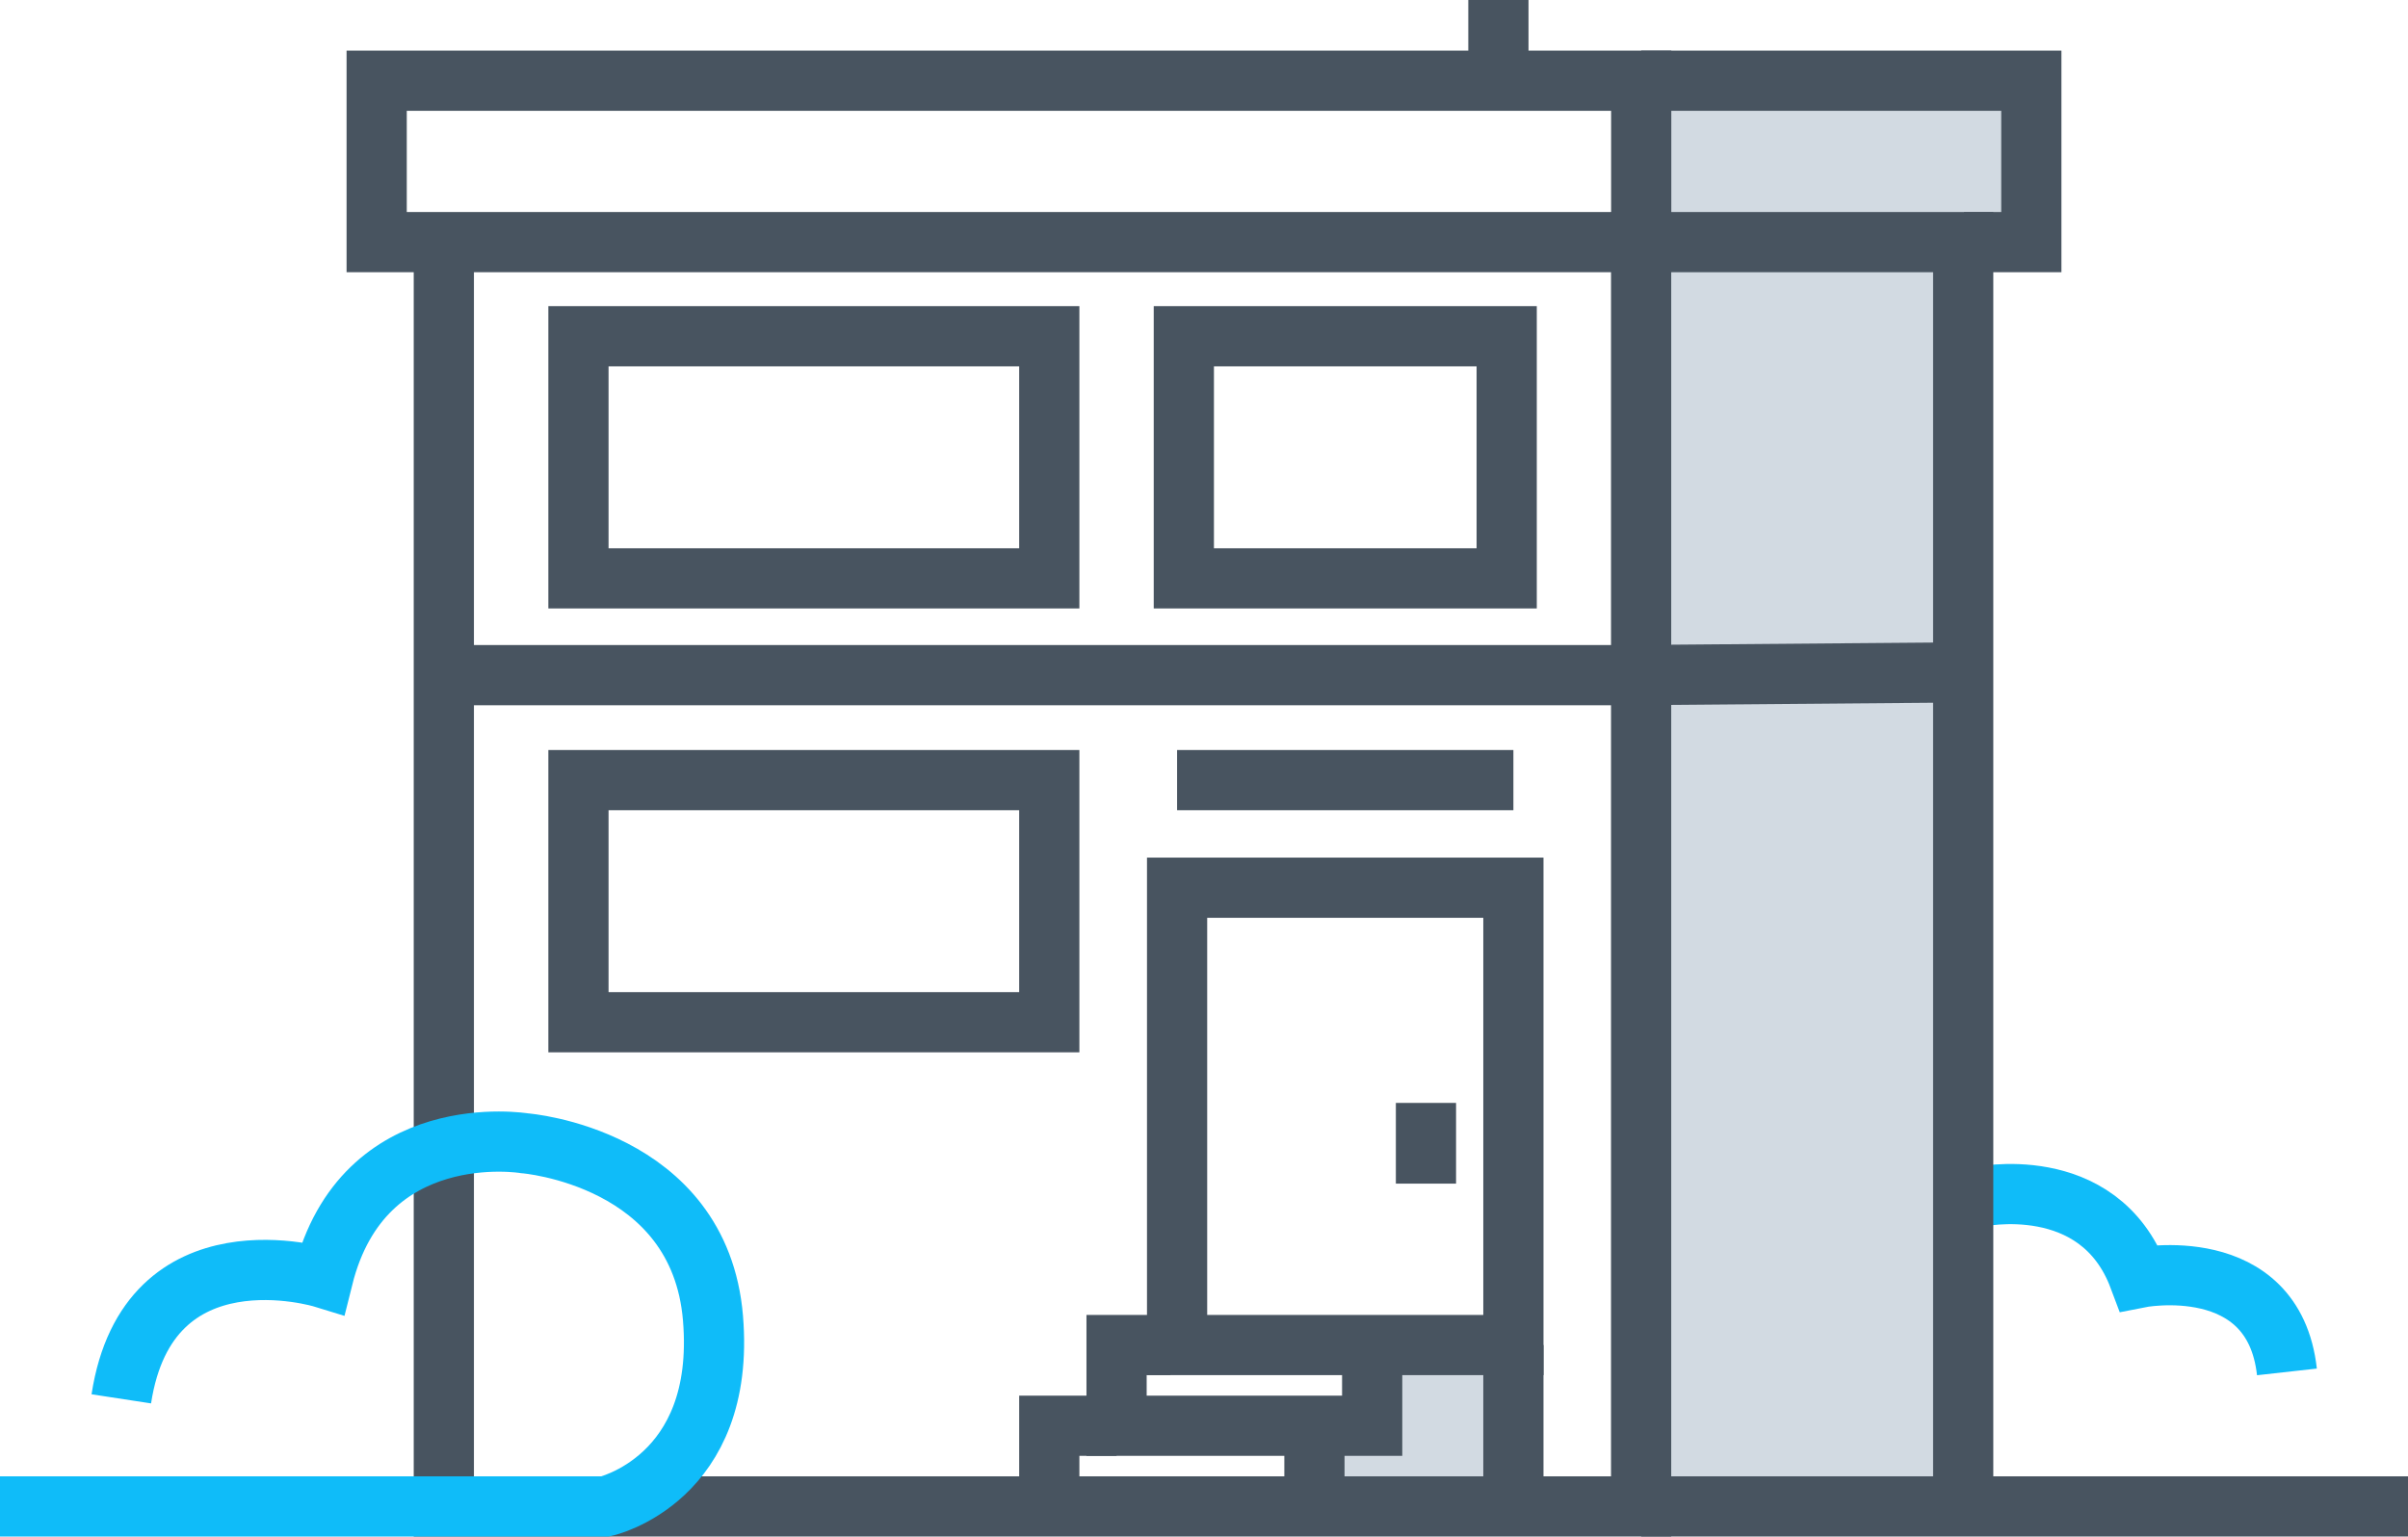
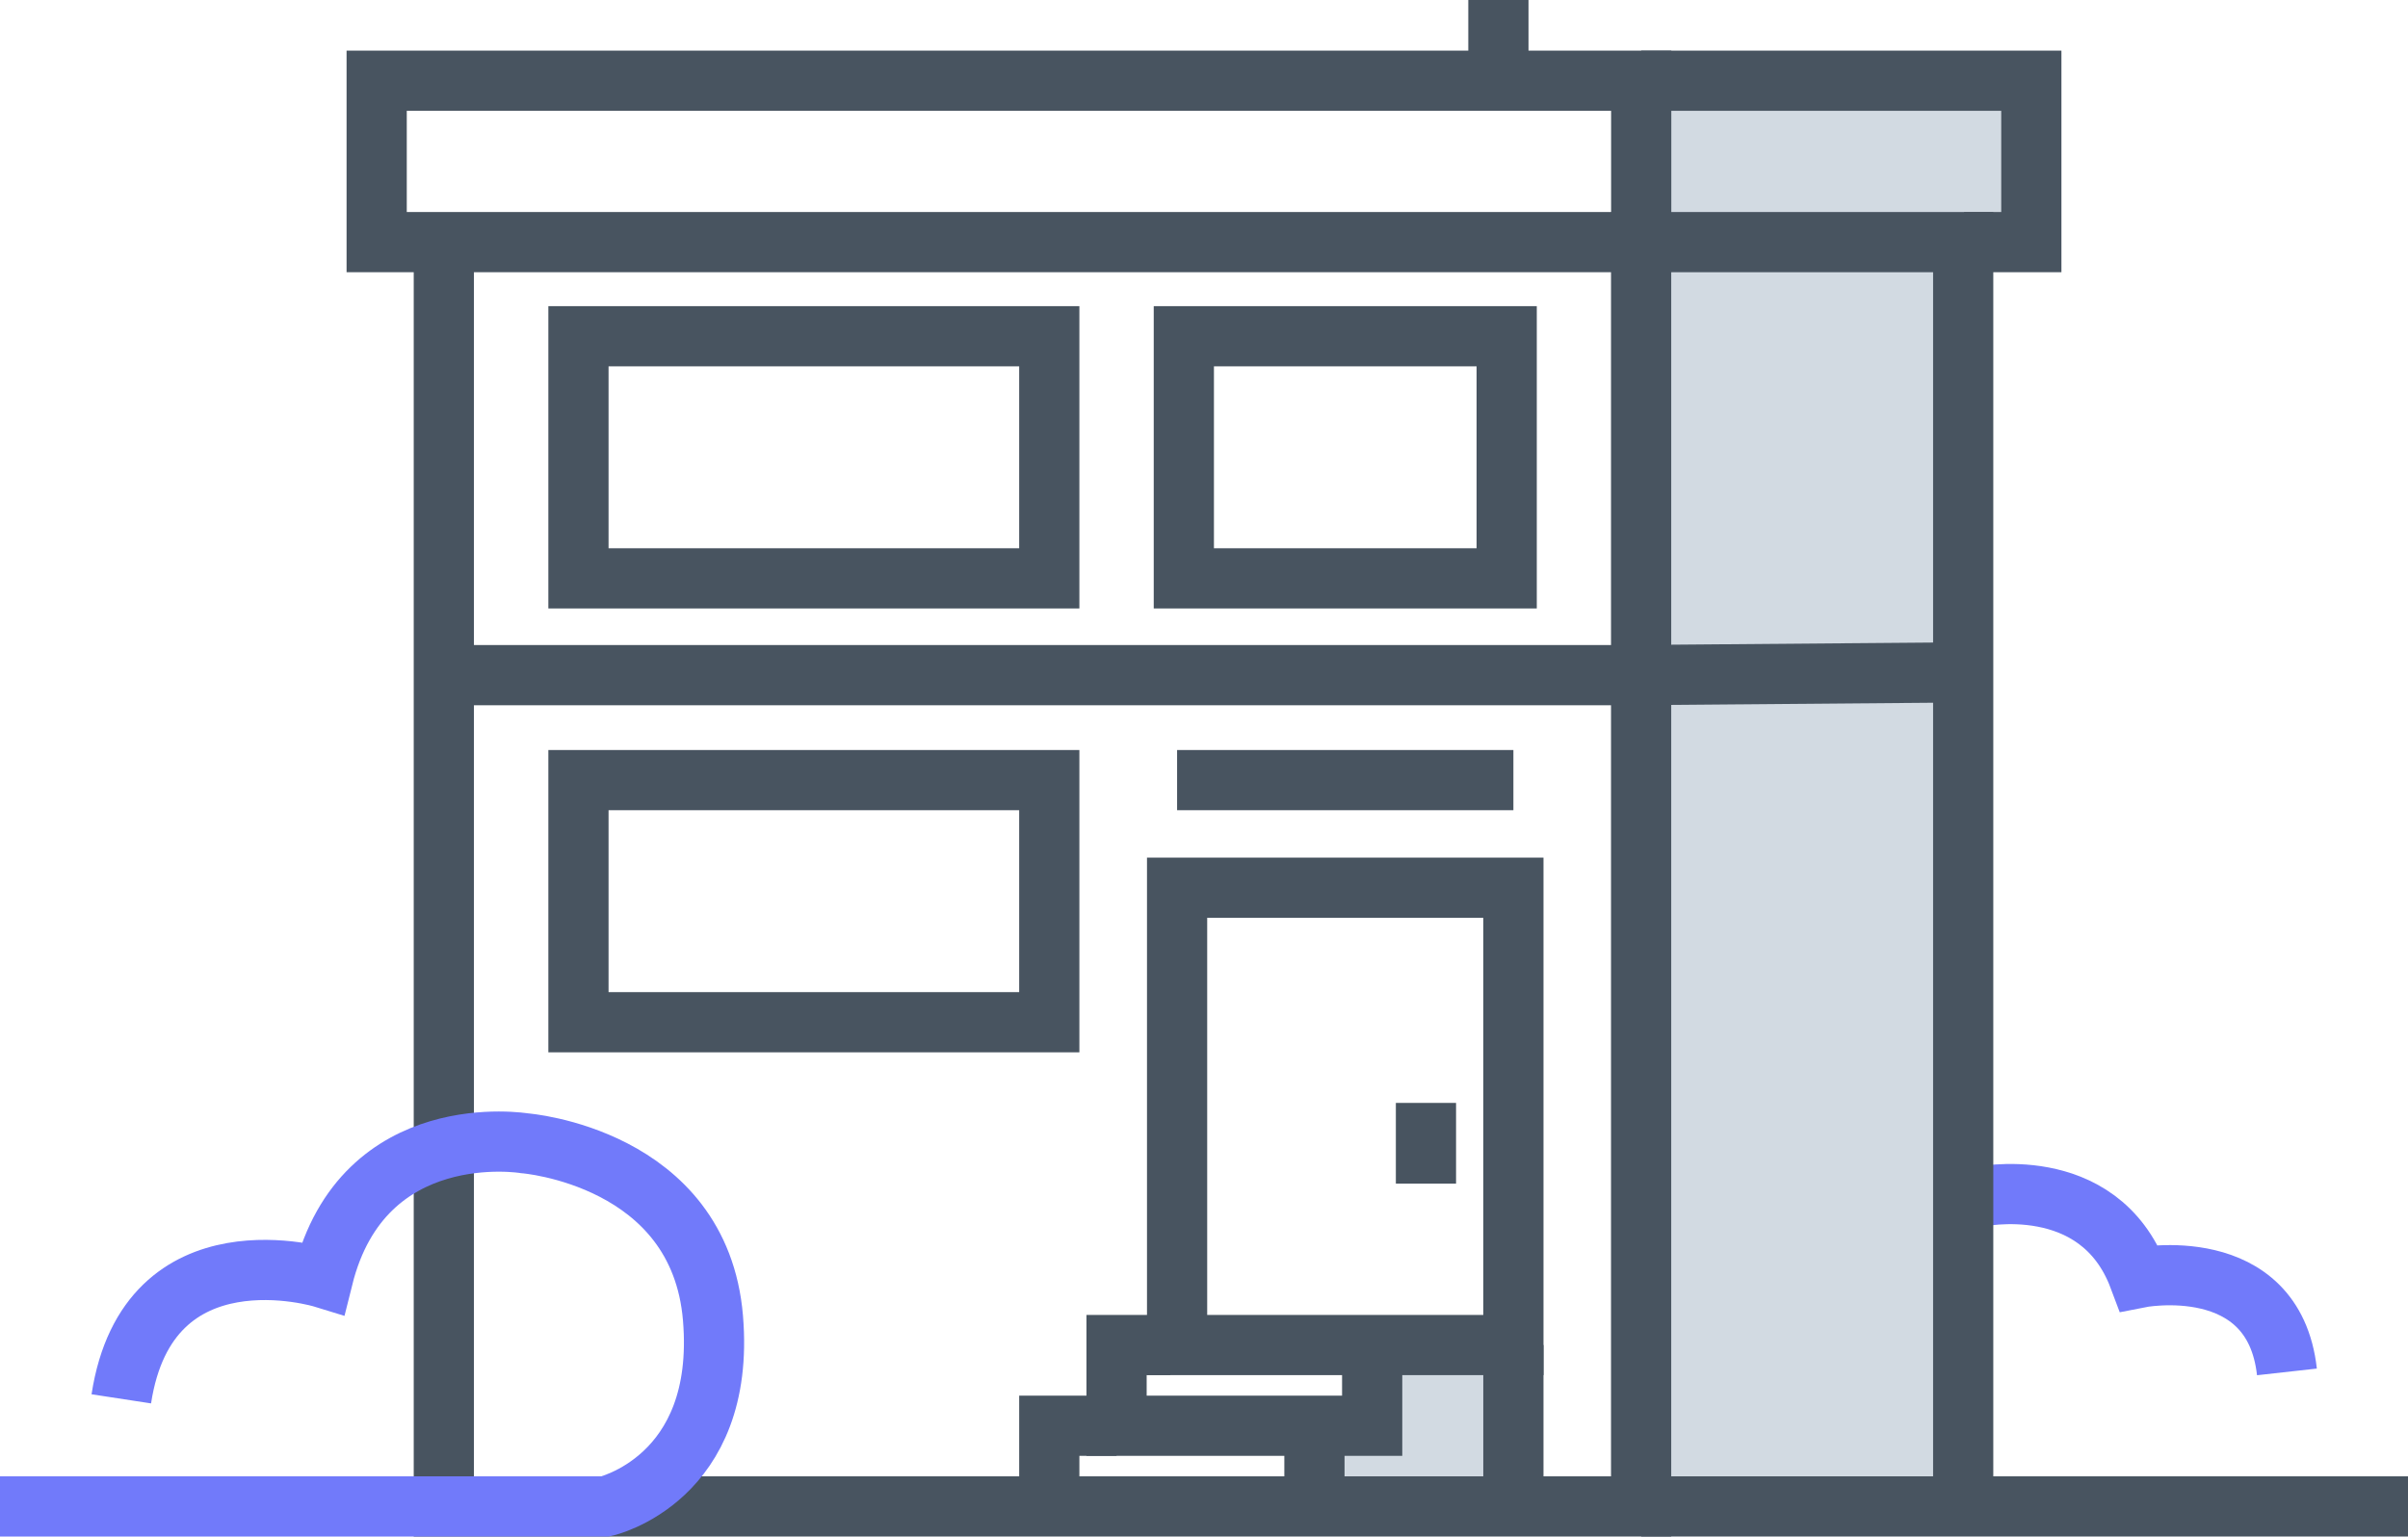
<svg xmlns="http://www.w3.org/2000/svg" viewBox="0 0 80 51.056">
  <g id="Gruppe_1111" data-name="Gruppe 1111" transform="translate(-5975 -4415.001)">
    <g id="Gruppe_1110" data-name="Gruppe 1110">
-       <path id="Pfad_626" data-name="Pfad 626" d="M1724.591-672.12s4.023-.894,5.363,2.681c0,0,4.469-.894,4.917,3.129" transform="translate(4316.107 5126.897)" fill="none" stroke="#0fbcf9" stroke-miterlimit="10" stroke-width="2" />
+       <path id="Pfad_626" data-name="Pfad 626" d="M1724.591-672.12s4.023-.894,5.363,2.681c0,0,4.469-.894,4.917,3.129" transform="translate(4316.107 5126.897)" fill="none" stroke="#717AFA" stroke-miterlimit="10" stroke-width="2" />
      <rect id="Rechteck_221" data-name="Rechteck 221" width="4.469" height="5.105" transform="translate(6020.587 4459.694)" fill="#d2dae2" />
      <rect id="Rechteck_222" data-name="Rechteck 222" width="4.469" height="2.682" transform="translate(6018.799 4462.375)" fill="#d2dae2" />
      <rect id="Rechteck_223" data-name="Rechteck 223" width="12.514" height="4.916" transform="translate(6029.525 4417.683)" fill="#d2dae2" />
      <rect id="Rechteck_224" data-name="Rechteck 224" width="10.726" height="41.564" transform="translate(6029.525 4423.046)" fill="#d2dae2" />
      <path id="Pfad_621" data-name="Pfad 621" d="M1527.678-739.291h39.194l10.726-.088" transform="translate(4462.206 5176.726)" fill="none" stroke="#485460" stroke-miterlimit="10" stroke-width="2" />
      <rect id="Rechteck_225" data-name="Rechteck 225" width="15.642" height="8.045" transform="translate(5994.218 4440.923)" fill="none" stroke="#485460" stroke-miterlimit="10" stroke-width="2" />
      <rect id="Rechteck_226" data-name="Rechteck 226" width="15.642" height="8.045" transform="translate(5994.218 4426.174)" fill="none" stroke="#485460" stroke-miterlimit="10" stroke-width="2" />
      <rect id="Rechteck_227" data-name="Rechteck 227" width="42.011" height="5.363" transform="translate(5987.514 4417.683)" fill="none" stroke="#485460" stroke-miterlimit="10" stroke-width="2" />
      <rect id="Rechteck_228" data-name="Rechteck 228" width="10.726" height="8.045" transform="translate(6014.33 4426.174)" fill="none" stroke="#485460" stroke-miterlimit="10" stroke-width="2" />
      <line id="Linie_27" data-name="Linie 27" x2="25.475" transform="translate(6029.525 4465.057)" fill="none" stroke="#485460" stroke-miterlimit="10" stroke-width="2" />
      <path id="Pfad_622" data-name="Pfad 622" d="M1577.626-752.834V-794.8h-10.7v42.011h-39.777V-794.6" transform="translate(4462.596 5217.846)" fill="none" stroke="#485460" stroke-miterlimit="10" stroke-width="2" />
      <path id="Pfad_623" data-name="Pfad 623" d="M1681.294-815.583h12.961v5.363h-2.235" transform="translate(4348.231 5233.266)" fill="none" stroke="#485460" stroke-miterlimit="10" stroke-width="2" />
      <line id="Linie_28" data-name="Linie 28" y1="2.638" transform="translate(6024.781 4415.001)" fill="none" stroke="#485460" stroke-miterlimit="10" stroke-width="2" />
      <line id="Linie_29" data-name="Linie 29" x2="11.173" transform="translate(6014.106 4440.923)" fill="none" stroke="#485460" stroke-miterlimit="10" stroke-width="2" />
      <rect id="Rechteck_229" data-name="Rechteck 229" width="11.173" height="15.196" transform="translate(6014.106 4444.498)" fill="none" stroke="#485460" stroke-miterlimit="10" stroke-width="2" />
      <line id="Linie_30" data-name="Linie 30" y2="2.682" transform="translate(6022.374 4451.649)" fill="none" stroke="#485460" stroke-miterlimit="10" stroke-width="2" />
      <path id="Pfad_624" data-name="Pfad 624" d="M1615.537-652.783h-1.788v2.682h8.492v-2.584" transform="translate(4398.346 5112.477)" fill="none" stroke="#485460" stroke-miterlimit="10" stroke-width="2" />
      <line id="Linie_31" data-name="Linie 31" y2="2.576" transform="translate(6018.669 4462.368)" fill="none" stroke="#485460" stroke-miterlimit="10" stroke-width="2" />
      <path id="Pfad_625" data-name="Pfad 625" d="M1607.324-642.391h-2.235v2.235" transform="translate(4404.771 5104.767)" fill="none" stroke="#485460" stroke-miterlimit="10" stroke-width="2" />
      <line id="Linie_32" data-name="Linie 32" y2="5.319" transform="translate(6025.279 4459.694)" fill="none" stroke="#485460" stroke-miterlimit="10" stroke-width="2" />
-       <path id="Pfad_627" data-name="Pfad 627" d="M1470-666.856h20.112s4.022-.894,3.575-6.257-6.257-5.81-6.257-5.81-5.363-.894-6.7,4.469c0,0-5.81-1.788-6.7,4.023" transform="translate(4505 5131.913)" fill="none" stroke="#0fbcf9" stroke-miterlimit="10" stroke-width="2" />
+       <path id="Pfad_627" data-name="Pfad 627" d="M1470-666.856h20.112s4.022-.894,3.575-6.257-6.257-5.81-6.257-5.81-5.363-.894-6.7,4.469c0,0-5.81-1.788-6.7,4.023" transform="translate(4505 5131.913)" fill="none" stroke="#717AFA" stroke-miterlimit="10" stroke-width="2" />
    </g>
  </g>
</svg>
